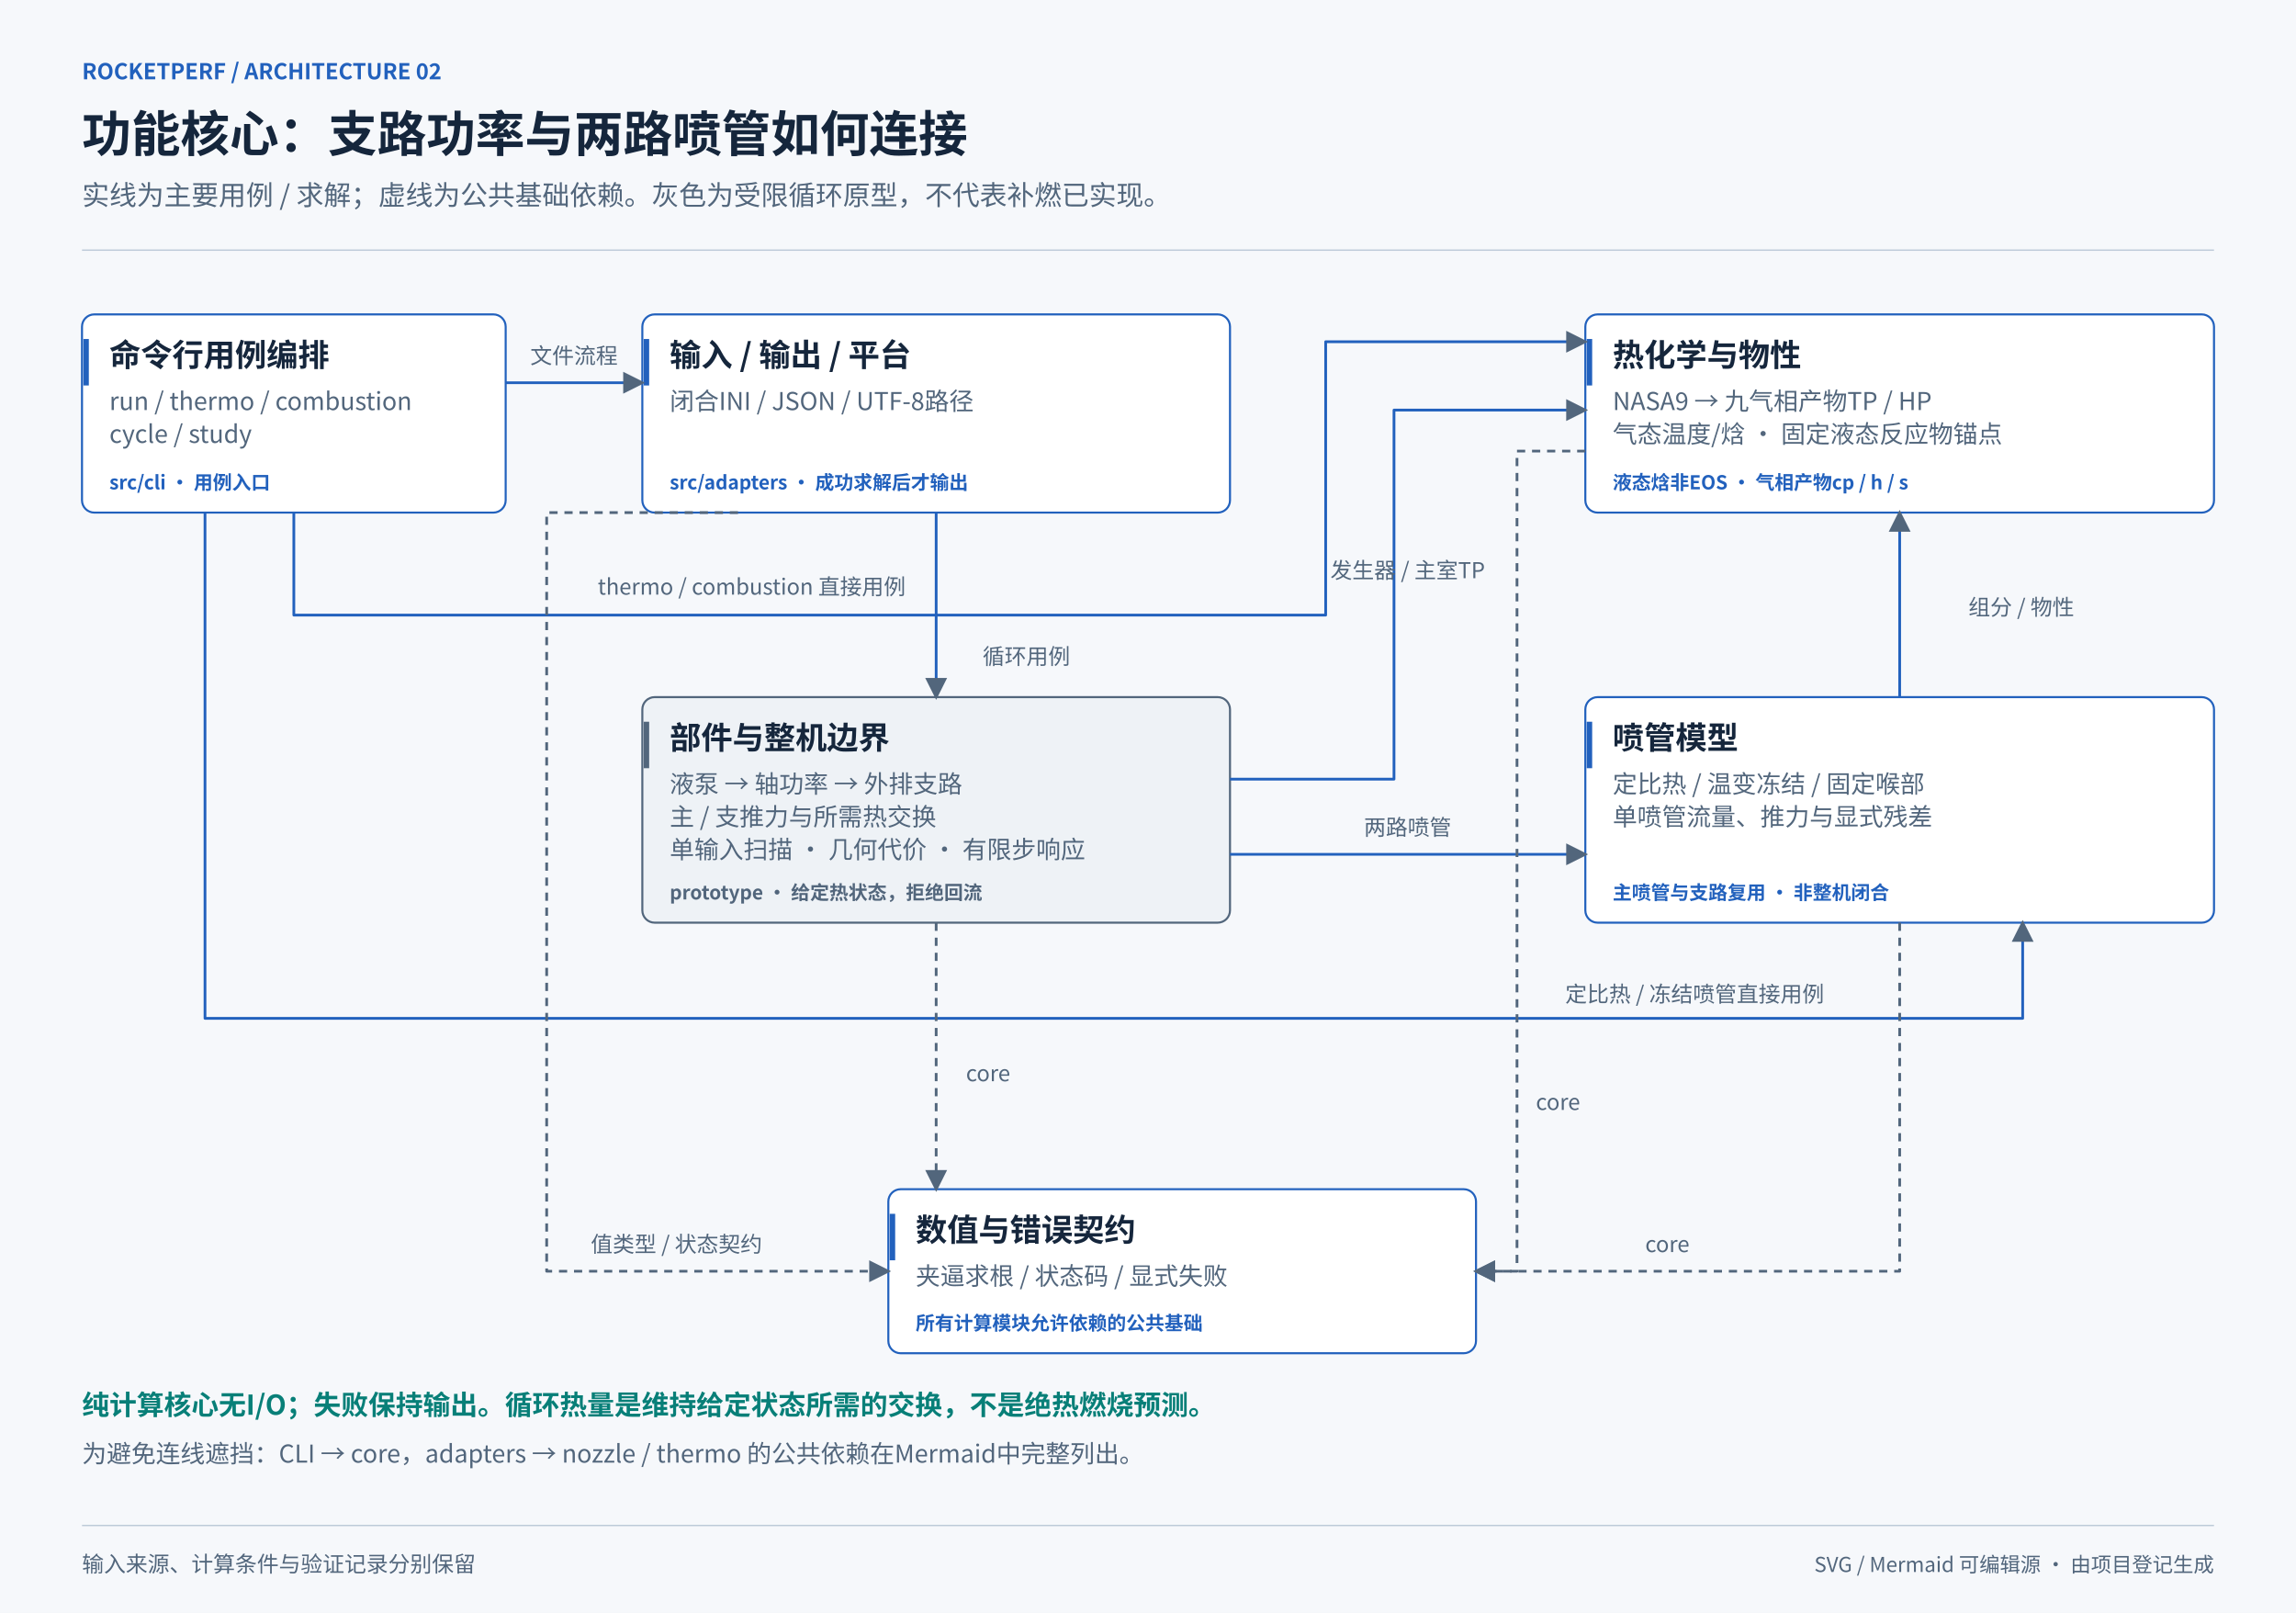
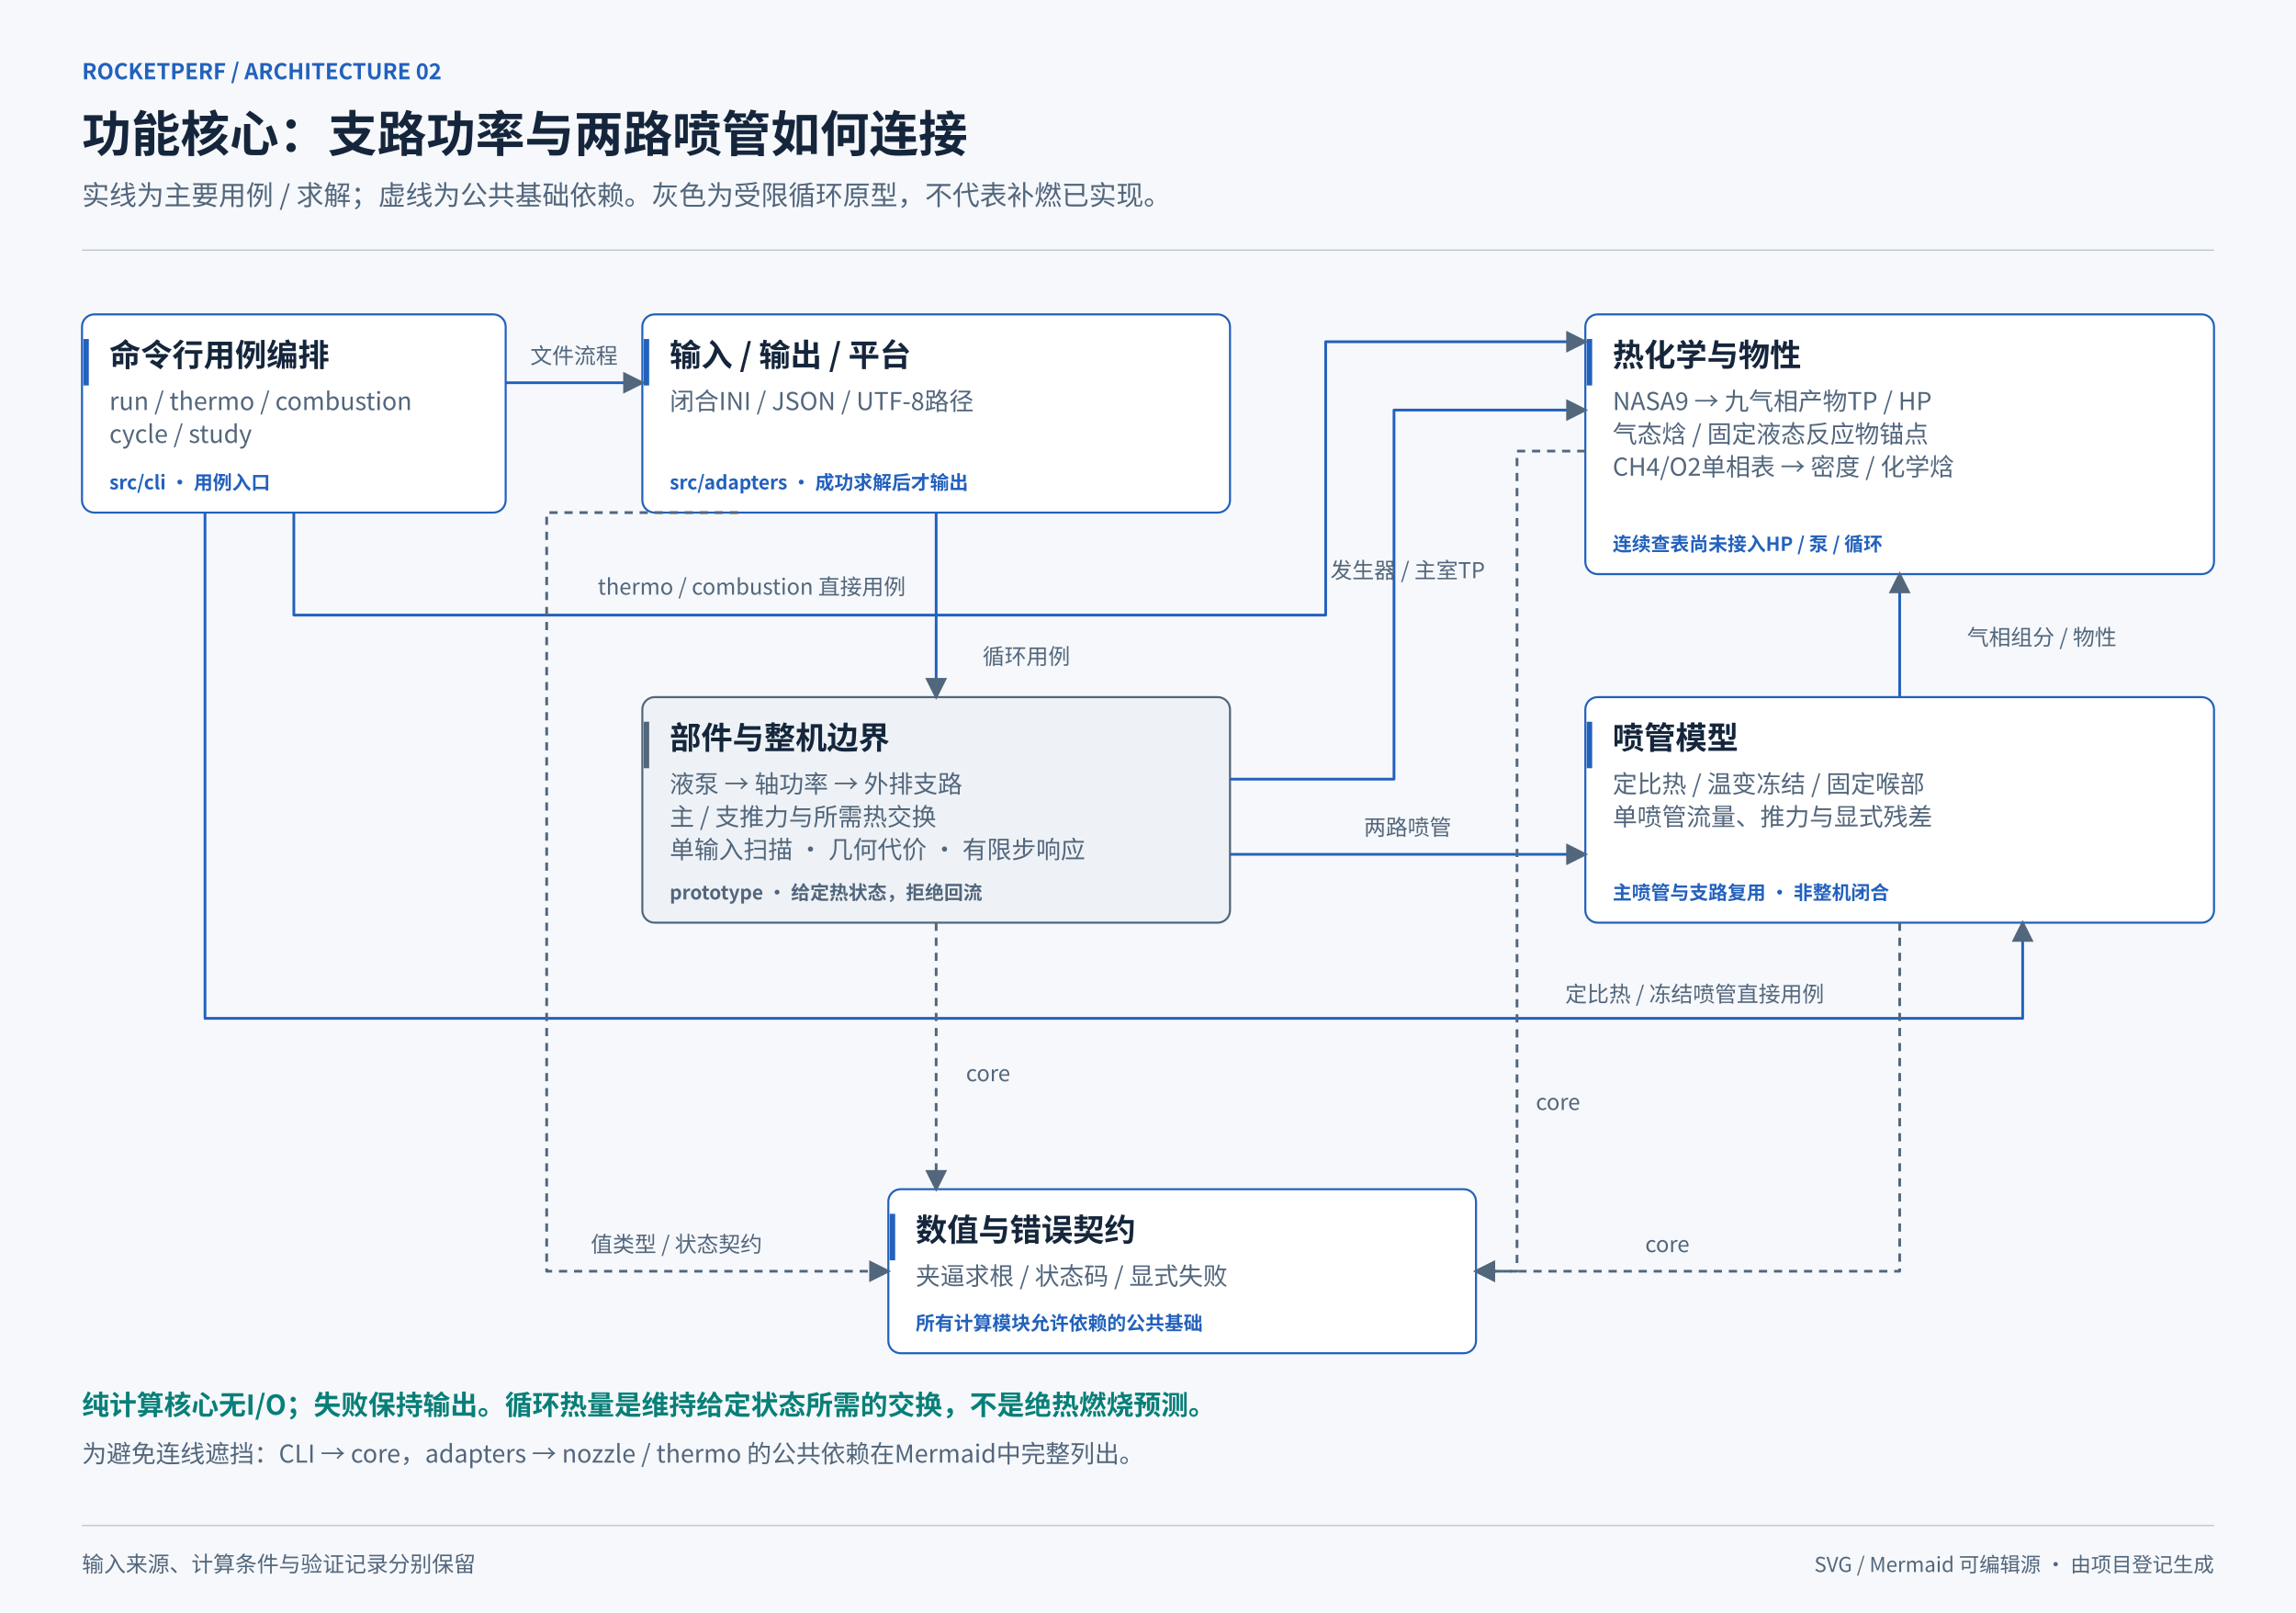
<svg xmlns="http://www.w3.org/2000/svg" width="1680" height="1180" viewBox="0 0 1680 1180" role="img" aria-labelledby="title-02 desc-02">
  <defs>
    <marker id="arrow-02" markerWidth="8" markerHeight="8" refX="7" refY="4" orient="auto">
      <path d="M0,0 L8,4 L0,8 Z" fill="#52667c" />
    </marker>
  </defs>
  <g font-family="Microsoft YaHei,Noto Sans CJK SC,Arial,sans-serif">
    <rect width="1680" height="1180" fill="#f6f8fb" />
    <text x="60" y="58" font-size="16" fill="#2261bd" font-weight="650" text-anchor="start">ROCKETPERF  /  ARCHITECTURE 02</text>
    <text x="60" y="111" font-size="36" fill="#15263c" font-weight="700" text-anchor="start">功能核心：支路功率与两路喷管如何连接</text>
    <text x="60" y="150" font-size="20" fill="#52667c" font-weight="400" text-anchor="start">实线为主要用例 / 求解；虚线为公共基础依赖。灰色为受限循环原型，不代表补燃已实现。</text>
    <line x1="60" y1="183" x2="1620" y2="183" stroke="#bdcad8" />
    <g>
      <rect x="60" y="230" width="310" height="145" rx="9" fill="#ffffff" stroke="#2261bd" stroke-width="1.5" />
      <rect x="61" y="248" width="4" height="34" fill="#2261bd" />
      <text x="80" y="268" font-size="23" fill="#15263c" font-weight="650" text-anchor="start">命令行用例编排</text>
      <text x="80" y="300" font-size="18" fill="#52667c" font-weight="400" text-anchor="start">run / thermo / combustion</text>
      <text x="80" y="324" font-size="18" fill="#52667c" font-weight="400" text-anchor="start">cycle / study</text>
      <text x="80" y="358" font-size="14" fill="#2261bd" font-weight="600" text-anchor="start">src/cli · 用例入口</text>
    </g>
    <g>
      <rect x="470" y="230" width="430" height="145" rx="9" fill="#ffffff" stroke="#2261bd" stroke-width="1.5" />
      <rect x="471" y="248" width="4" height="34" fill="#2261bd" />
      <text x="490" y="268" font-size="23" fill="#15263c" font-weight="650" text-anchor="start">输入 / 输出 / 平台</text>
      <text x="490" y="300" font-size="18" fill="#52667c" font-weight="400" text-anchor="start">闭合INI / JSON / UTF-8路径</text>
      <text x="490" y="358" font-size="14" fill="#2261bd" font-weight="600" text-anchor="start">src/adapters · 成功求解后才输出</text>
    </g>
    <g>
      <rect x="470" y="510" width="430" height="165" rx="9" fill="#eef2f6" stroke="#52667c" stroke-width="1.5" />
      <rect x="471" y="528" width="4" height="34" fill="#52667c" />
      <text x="490" y="548" font-size="23" fill="#15263c" font-weight="650" text-anchor="start">部件与整机边界</text>
      <text x="490" y="580" font-size="18" fill="#52667c" font-weight="400" text-anchor="start">液泵 → 轴功率 → 外排支路</text>
      <text x="490" y="604" font-size="18" fill="#52667c" font-weight="400" text-anchor="start">主 / 支推力与所需热交换</text>
      <text x="490" y="628" font-size="18" fill="#52667c" font-weight="400" text-anchor="start">单输入扫描 · 几何代价 · 有限步响应</text>
      <text x="490" y="658" font-size="14" fill="#52667c" font-weight="600" text-anchor="start">prototype · 给定热状态，拒绝回流</text>
    </g>
    <g>
-       <rect x="1160" y="230" width="460" height="145" rx="9" fill="#ffffff" stroke="#2261bd" stroke-width="1.5" />
+       <rect x="1160" y="230" width="460" height="190" rx="9" fill="#ffffff" stroke="#2261bd" stroke-width="1.5" />
      <rect x="1161" y="248" width="4" height="34" fill="#2261bd" />
      <text x="1180" y="268" font-size="23" fill="#15263c" font-weight="650" text-anchor="start">热化学与物性</text>
      <text x="1180" y="300" font-size="18" fill="#52667c" font-weight="400" text-anchor="start">NASA9 → 九气相产物TP / HP</text>
-       <text x="1180" y="324" font-size="18" fill="#52667c" font-weight="400" text-anchor="start">气态温度/焓 · 固定液态反应物锚点</text>
-       <text x="1180" y="358" font-size="14" fill="#2261bd" font-weight="600" text-anchor="start">液态焓非EOS · 气相产物cp / h / s</text>
+       <text x="1180" y="324" font-size="18" fill="#52667c" font-weight="400" text-anchor="start">气态焓 / 固定液态反应物锚点</text>
+       <text x="1180" y="348" font-size="18" fill="#52667c" font-weight="400" text-anchor="start">CH4/O2单相表 → 密度 / 化学焓</text>
+       <text x="1180" y="403" font-size="14" fill="#2261bd" font-weight="600" text-anchor="start">连续查表尚未接入HP / 泵 / 循环</text>
    </g>
    <g>
      <rect x="1160" y="510" width="460" height="165" rx="9" fill="#ffffff" stroke="#2261bd" stroke-width="1.5" />
      <rect x="1161" y="528" width="4" height="34" fill="#2261bd" />
      <text x="1180" y="548" font-size="23" fill="#15263c" font-weight="650" text-anchor="start">喷管模型</text>
      <text x="1180" y="580" font-size="18" fill="#52667c" font-weight="400" text-anchor="start">定比热 / 温变冻结 / 固定喉部</text>
      <text x="1180" y="604" font-size="18" fill="#52667c" font-weight="400" text-anchor="start">单喷管流量、推力与显式残差</text>
      <text x="1180" y="658" font-size="14" fill="#2261bd" font-weight="600" text-anchor="start">主喷管与支路复用 · 非整机闭合</text>
    </g>
    <g>
      <rect x="650" y="870" width="430" height="120" rx="9" fill="#ffffff" stroke="#2261bd" stroke-width="1.5" />
      <rect x="651" y="888" width="4" height="34" fill="#2261bd" />
      <text x="670" y="908" font-size="23" fill="#15263c" font-weight="650" text-anchor="start">数值与错误契约</text>
      <text x="670" y="940" font-size="18" fill="#52667c" font-weight="400" text-anchor="start">夹逼求根 / 状态码 / 显式失败</text>
      <text x="670" y="973" font-size="14" fill="#2261bd" font-weight="600" text-anchor="start">所有计算模块允许依赖的公共基础</text>
    </g>
    <polyline points="370,280 470,280" fill="none" stroke="#2261bd" stroke-width="2" stroke-linejoin="round" marker-end="url(#arrow-02)" />
    <text x="420" y="266" font-size="16" fill="#52667c" font-weight="400" text-anchor="middle">文件流程</text>
    <polyline points="685,375 685,510" fill="none" stroke="#2261bd" stroke-width="2" stroke-linejoin="round" marker-end="url(#arrow-02)" />
    <text x="751" y="486" font-size="16" fill="#52667c" font-weight="400" text-anchor="middle">循环用例</text>
    <polyline points="900,570 1020,570 1020,300 1160,300" fill="none" stroke="#2261bd" stroke-width="2" stroke-linejoin="round" marker-end="url(#arrow-02)" />
    <text x="1030" y="423" font-size="16" fill="#52667c" font-weight="400" text-anchor="middle">发生器 / 主室TP</text>
    <polyline points="900,625 1160,625" fill="none" stroke="#2261bd" stroke-width="2" stroke-linejoin="round" marker-end="url(#arrow-02)" />
    <text x="1030" y="611" font-size="16" fill="#52667c" font-weight="400" text-anchor="middle">两路喷管</text>
-     <polyline points="1390,510 1390,375" fill="none" stroke="#2261bd" stroke-width="2" stroke-linejoin="round" marker-end="url(#arrow-02)" />
-     <text x="1479" y="450" font-size="16" fill="#52667c" font-weight="400" text-anchor="middle">组分 / 物性</text>
+     <polyline points="1390,510 1390,420" fill="none" stroke="#2261bd" stroke-width="2" stroke-linejoin="round" marker-end="url(#arrow-02)" />
+     <text x="1494" y="472" font-size="16" fill="#52667c" font-weight="400" text-anchor="middle">气相组分 / 物性</text>
    <polyline points="215,375 215,450 970,450 970,250 1160,250" fill="none" stroke="#2261bd" stroke-width="2" stroke-linejoin="round" marker-end="url(#arrow-02)" />
    <text x="550" y="435" font-size="16" fill="#52667c" font-weight="400" text-anchor="middle">thermo / combustion 直接用例</text>
    <polyline points="150,375 150,745 1480,745 1480,675" fill="none" stroke="#2261bd" stroke-width="2" stroke-linejoin="round" marker-end="url(#arrow-02)" />
    <text x="1240" y="733" font-size="16" fill="#52667c" font-weight="400" text-anchor="middle">定比热 / 冻结喷管直接用例</text>
    <polyline points="685,675 685,870" fill="none" stroke="#52667c" stroke-width="2" stroke-linejoin="round" marker-end="url(#arrow-02)" stroke-dasharray="6 5" />
    <text x="723" y="791" font-size="16" fill="#52667c" font-weight="400" text-anchor="middle">core</text>
    <polyline points="1160,330 1110,330 1110,930 1080,930" fill="none" stroke="#52667c" stroke-width="2" stroke-linejoin="round" marker-end="url(#arrow-02)" stroke-dasharray="6 5" />
    <text x="1140" y="812" font-size="16" fill="#52667c" font-weight="400" text-anchor="middle">core</text>
    <polyline points="1390,675 1390,930 1080,930" fill="none" stroke="#52667c" stroke-width="2" stroke-linejoin="round" marker-end="url(#arrow-02)" stroke-dasharray="6 5" />
    <text x="1220" y="916" font-size="16" fill="#52667c" font-weight="400" text-anchor="middle">core</text>
    <polyline points="540,375 400,375 400,930 650,930" fill="none" stroke="#52667c" stroke-width="2" stroke-linejoin="round" marker-end="url(#arrow-02)" stroke-dasharray="6 5" />
    <text x="495" y="916" font-size="16" fill="#52667c" font-weight="400" text-anchor="middle">值类型 / 状态契约</text>
    <text x="60" y="1035" font-size="20" fill="#087f78" font-weight="650" text-anchor="start">纯计算核心无I/O；失败保持输出。循环热量是维持给定状态所需的交换，不是绝热燃烧预测。</text>
    <text x="60" y="1070" font-size="18" fill="#52667c" font-weight="400" text-anchor="start">为避免连线遮挡：CLI → core，adapters → nozzle / thermo 的公共依赖在Mermaid中完整列出。</text>
    <line x1="60" y1="1116" x2="1620" y2="1116" stroke="#bdcad8" />
    <text x="60" y="1150" font-size="16" fill="#52667c" font-weight="400" text-anchor="start">输入来源、计算条件与验证记录分别保留</text>
    <text x="1620" y="1150" font-size="15" fill="#52667c" font-weight="400" text-anchor="end">SVG / Mermaid 可编辑源 · 由项目登记生成</text>
  </g>
</svg>
